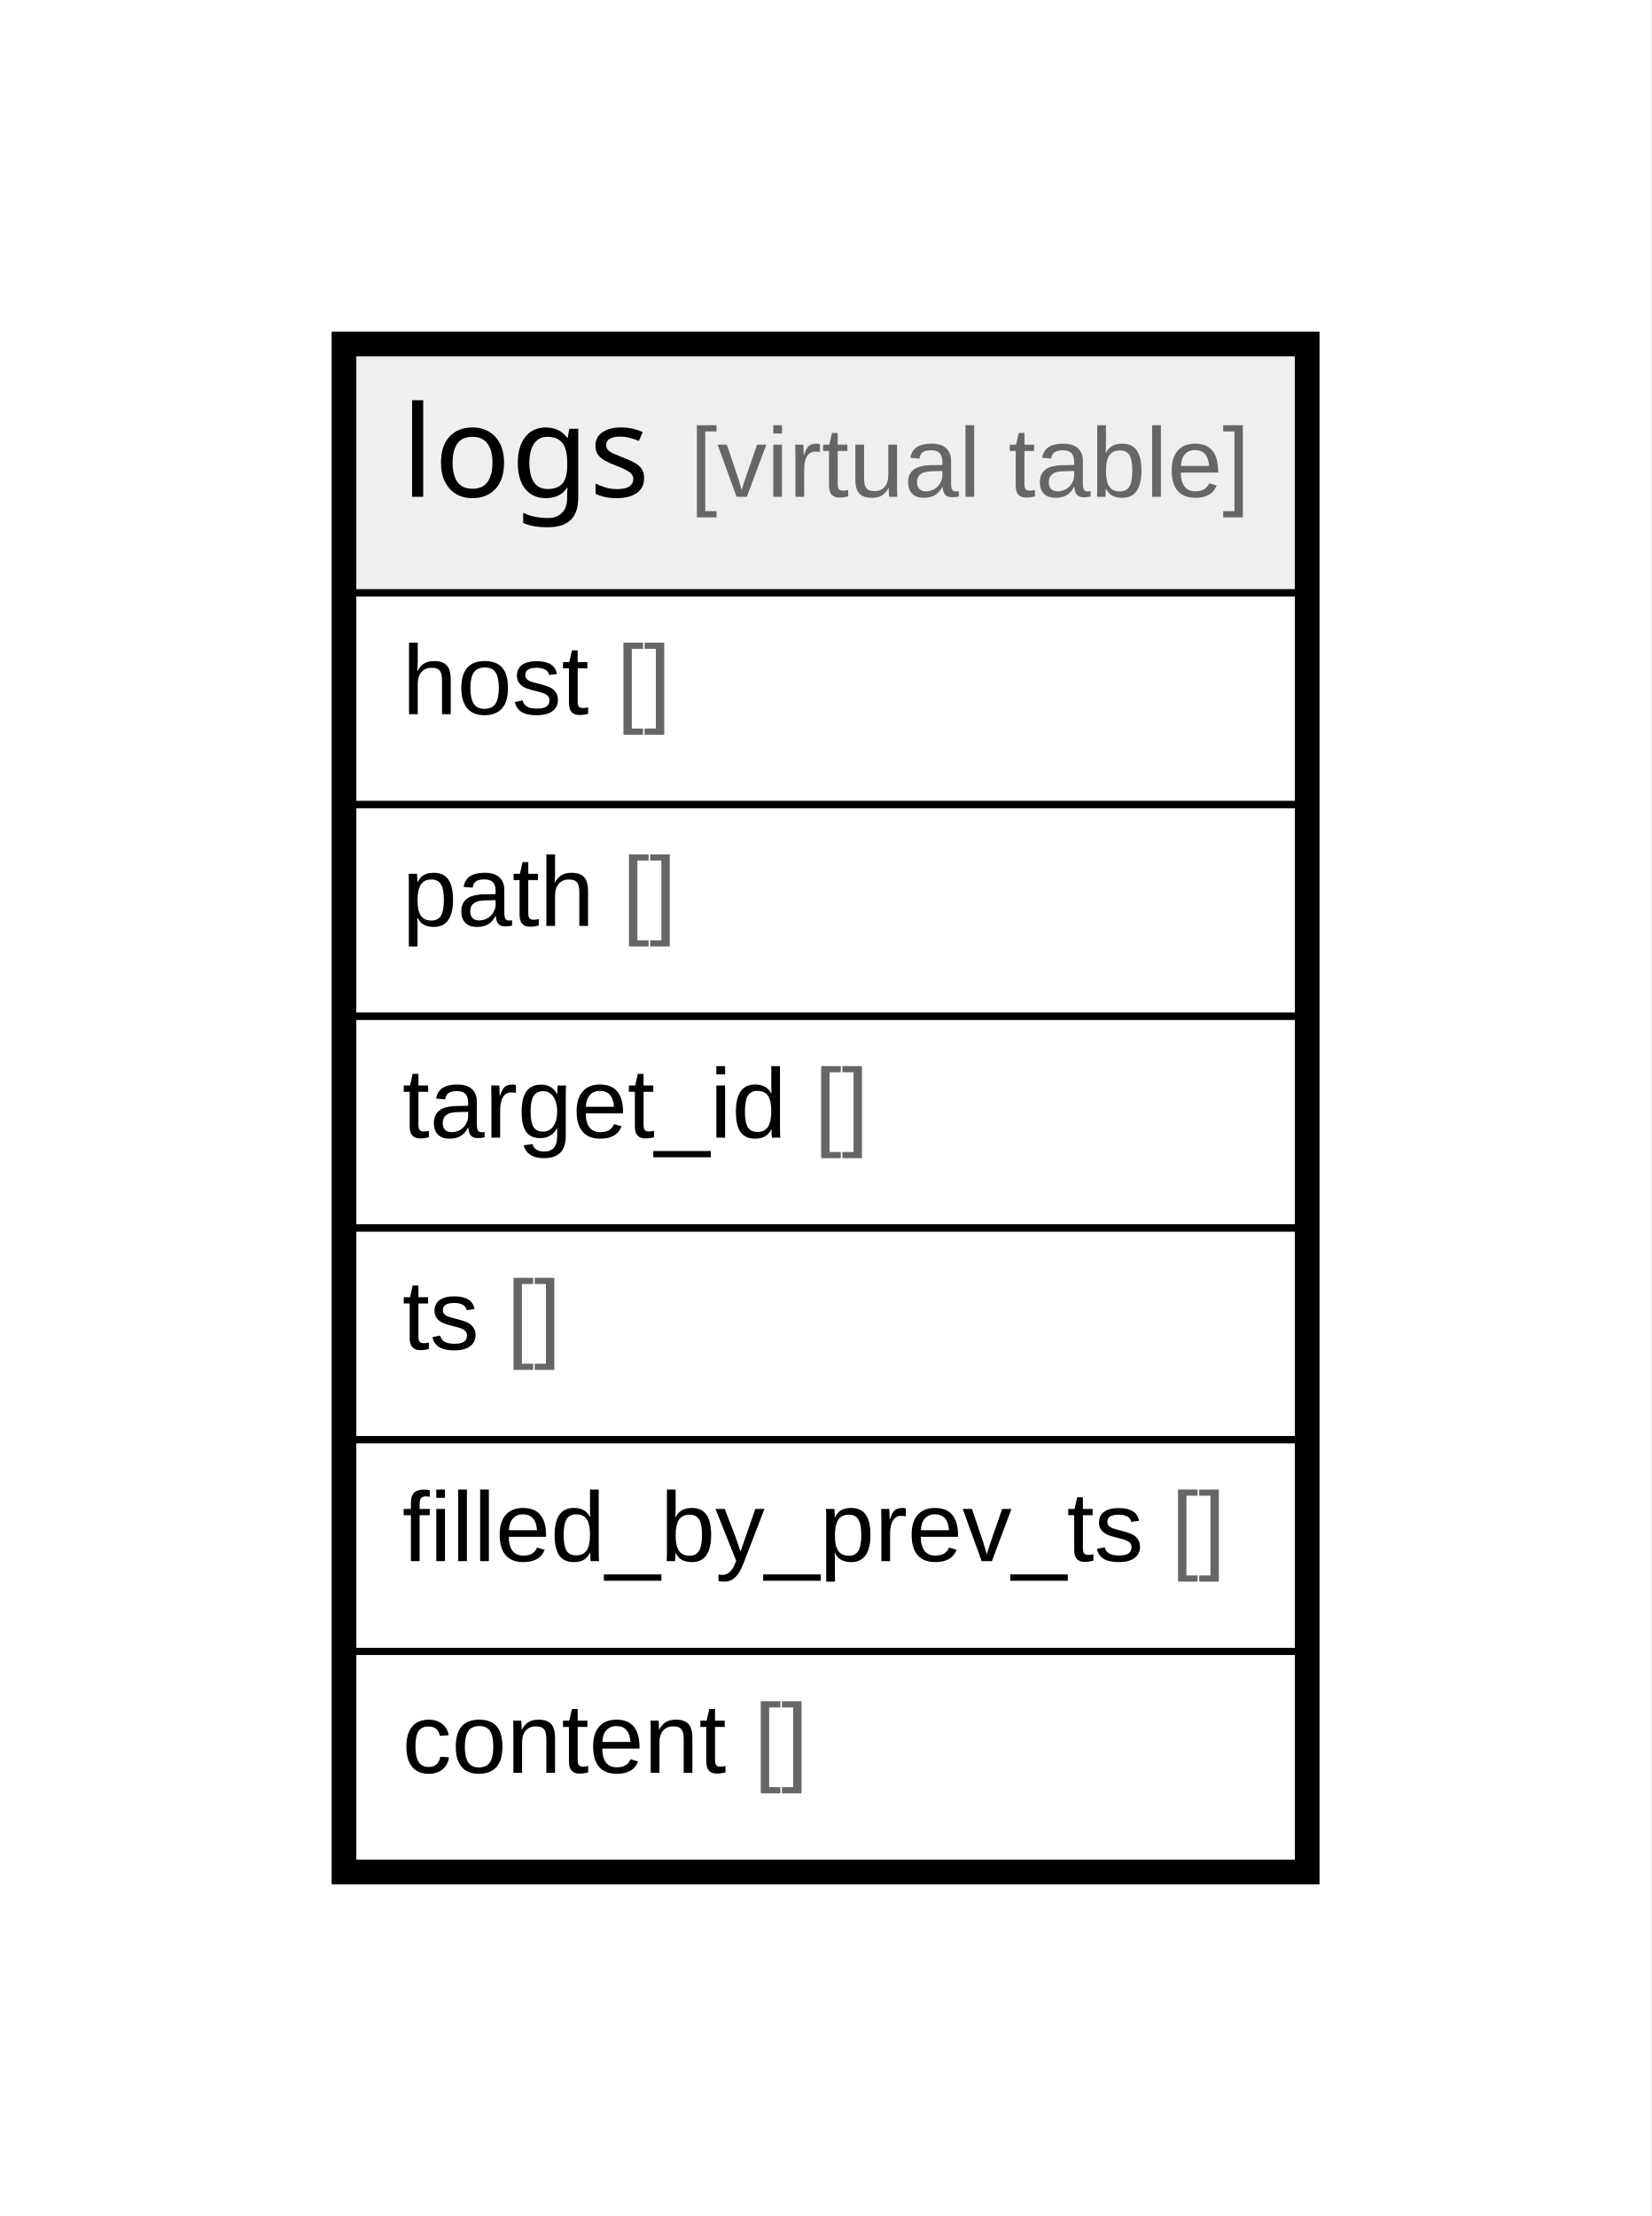
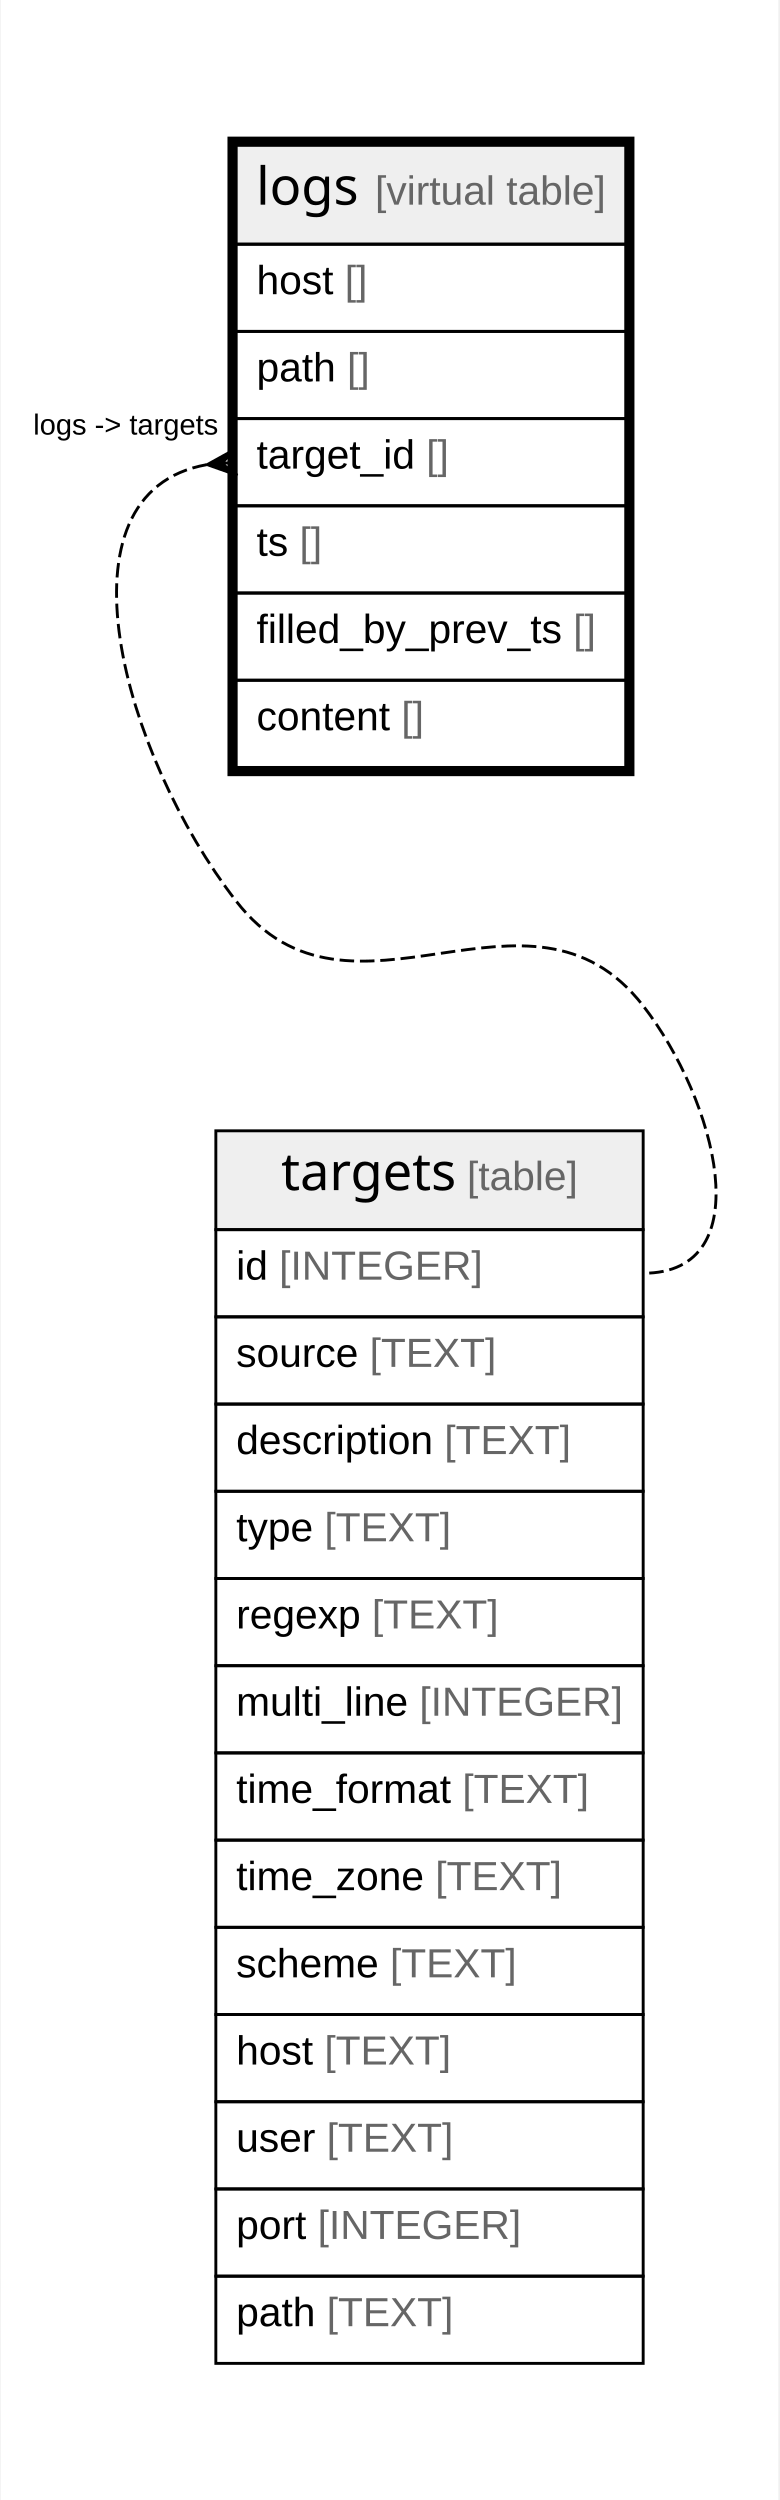
- <svg xmlns="http://www.w3.org/2000/svg" width="234pt" height="314pt" viewBox="0.00 0.00 234.00 314.00">
-   <g id="graph0" class="graph" transform="scale(1 1) rotate(0) translate(4 310)">
-     <polygon fill="#ffffff" stroke="transparent" points="-4,4 -4,-310 230,-310 230,4 -4,4" />
+ <svg xmlns="http://www.w3.org/2000/svg" width="268pt" height="860pt" viewBox="0.00 0.00 267.50 860.00">
+   <g id="graph0" class="graph" transform="scale(1 1) rotate(0) translate(4 856)">
+     <polygon fill="#ffffff" stroke="transparent" points="-4,4 -4,-856 263.5,-856 263.5,4 -4,4" />
    <g id="node1" class="node">
-       <polygon fill="#efefef" stroke="transparent" points="46,-226 46,-260 180,-260 180,-226 46,-226" />
-       <polygon fill="none" stroke="#000000" points="46,-226 46,-260 180,-260 180,-226 46,-226" />
-       <text text-anchor="start" x="52.868" y="-239.6" font-family="Arial Bold" font-size="18.00" fill="#000000">logs</text>
-       <text text-anchor="start" x="89.87" y="-239.6" font-family="Arial" font-size="14.00" fill="#000000"> </text>
-       <text text-anchor="start" x="93.76" y="-239.6" font-family="Arial" font-size="14.00" fill="#666666">[virtual table]</text>
-       <polygon fill="none" stroke="#000000" points="46,-196 46,-226 180,-226 180,-196 46,-196" />
-       <text text-anchor="start" x="53" y="-208.8" font-family="Arial" font-size="14.00" fill="#000000">host </text>
-       <text text-anchor="start" x="83.352" y="-208.8" font-family="Arial" font-size="14.00" fill="#666666">[]</text>
-       <polygon fill="none" stroke="#000000" points="46,-166 46,-196 180,-196 180,-166 46,-166" />
-       <text text-anchor="start" x="53" y="-178.8" font-family="Arial" font-size="14.00" fill="#000000">path </text>
-       <text text-anchor="start" x="84.138" y="-178.8" font-family="Arial" font-size="14.00" fill="#666666">[]</text>
-       <polygon fill="none" stroke="#000000" points="46,-136 46,-166 180,-166 180,-136 46,-136" />
-       <text text-anchor="start" x="53" y="-148.8" font-family="Arial" font-size="14.00" fill="#000000">target_id </text>
-       <text text-anchor="start" x="111.372" y="-148.8" font-family="Arial" font-size="14.00" fill="#666666">[]</text>
-       <polygon fill="none" stroke="#000000" points="46,-106 46,-136 180,-136 180,-106 46,-106" />
-       <text text-anchor="start" x="53" y="-118.8" font-family="Arial" font-size="14.00" fill="#000000">ts </text>
-       <text text-anchor="start" x="67.779" y="-118.8" font-family="Arial" font-size="14.00" fill="#666666">[]</text>
-       <polygon fill="none" stroke="#000000" points="46,-76 46,-106 180,-106 180,-76 46,-76" />
-       <text text-anchor="start" x="53" y="-88.8" font-family="Arial" font-size="14.00" fill="#000000">filled_by_prev_ts </text>
-       <text text-anchor="start" x="161.951" y="-88.8" font-family="Arial" font-size="14.00" fill="#666666">[]</text>
-       <polygon fill="none" stroke="#000000" points="46,-46 46,-76 180,-76 180,-46 46,-46" />
-       <text text-anchor="start" x="53" y="-58.8" font-family="Arial" font-size="14.00" fill="#000000">content </text>
-       <text text-anchor="start" x="102.814" y="-58.8" font-family="Arial" font-size="14.00" fill="#666666">[]</text>
-       <polygon fill="none" stroke="#000000" stroke-width="3" points="44.5,-44.5 44.5,-261.5 181.5,-261.5 181.5,-44.5 44.5,-44.5" />
+       <polygon fill="#efefef" stroke="transparent" points="77,-772 77,-806 211,-806 211,-772 77,-772" />
+       <polygon fill="none" stroke="#000000" points="77,-772 77,-806 211,-806 211,-772 77,-772" />
+       <text text-anchor="start" x="83.868" y="-785.6" font-family="Arial Bold" font-size="18.00" fill="#000000">logs</text>
+       <text text-anchor="start" x="120.87" y="-785.6" font-family="Arial" font-size="14.00" fill="#000000"> </text>
+       <text text-anchor="start" x="124.76" y="-785.6" font-family="Arial" font-size="14.00" fill="#666666">[virtual table]</text>
+       <polygon fill="none" stroke="#000000" points="77,-742 77,-772 211,-772 211,-742 77,-742" />
+       <text text-anchor="start" x="84" y="-754.8" font-family="Arial" font-size="14.00" fill="#000000">host </text>
+       <text text-anchor="start" x="114.352" y="-754.8" font-family="Arial" font-size="14.00" fill="#666666">[]</text>
+       <polygon fill="none" stroke="#000000" points="77,-712 77,-742 211,-742 211,-712 77,-712" />
+       <text text-anchor="start" x="84" y="-724.8" font-family="Arial" font-size="14.00" fill="#000000">path </text>
+       <text text-anchor="start" x="115.138" y="-724.8" font-family="Arial" font-size="14.00" fill="#666666">[]</text>
+       <polygon fill="none" stroke="#000000" points="77,-682 77,-712 211,-712 211,-682 77,-682" />
+       <text text-anchor="start" x="84" y="-694.8" font-family="Arial" font-size="14.00" fill="#000000">target_id </text>
+       <text text-anchor="start" x="142.372" y="-694.8" font-family="Arial" font-size="14.00" fill="#666666">[]</text>
+       <polygon fill="none" stroke="#000000" points="77,-652 77,-682 211,-682 211,-652 77,-652" />
+       <text text-anchor="start" x="84" y="-664.8" font-family="Arial" font-size="14.00" fill="#000000">ts </text>
+       <text text-anchor="start" x="98.779" y="-664.8" font-family="Arial" font-size="14.00" fill="#666666">[]</text>
+       <polygon fill="none" stroke="#000000" points="77,-622 77,-652 211,-652 211,-622 77,-622" />
+       <text text-anchor="start" x="84" y="-634.8" font-family="Arial" font-size="14.00" fill="#000000">filled_by_prev_ts </text>
+       <text text-anchor="start" x="192.951" y="-634.8" font-family="Arial" font-size="14.00" fill="#666666">[]</text>
+       <polygon fill="none" stroke="#000000" points="77,-592 77,-622 211,-622 211,-592 77,-592" />
+       <text text-anchor="start" x="84" y="-604.8" font-family="Arial" font-size="14.00" fill="#000000">content </text>
+       <text text-anchor="start" x="133.814" y="-604.8" font-family="Arial" font-size="14.00" fill="#666666">[]</text>
+       <polygon fill="none" stroke="#000000" stroke-width="3" points="75.5,-590.5 75.5,-807.5 212.5,-807.5 212.5,-590.5 75.5,-590.5" />
+     </g>
+     <g id="node2" class="node">
+       <polygon fill="#efefef" stroke="transparent" points="70,-433 70,-467 217,-467 217,-433 70,-433" />
+       <polygon fill="none" stroke="#000000" points="70,-433 70,-467 217,-467 217,-433 70,-433" />
+       <text text-anchor="start" x="92.476" y="-446.6" font-family="Arial Bold" font-size="18.00" fill="#000000">targets</text>
+       <text text-anchor="start" x="152.497" y="-446.6" font-family="Arial" font-size="14.00" fill="#000000"> </text>
+       <text text-anchor="start" x="156.386" y="-446.6" font-family="Arial" font-size="14.00" fill="#666666">[table]</text>
+       <polygon fill="none" stroke="#000000" points="70,-403 70,-433 217,-433 217,-403 70,-403" />
+       <text text-anchor="start" x="77" y="-415.8" font-family="Arial" font-size="14.00" fill="#000000">id </text>
+       <text text-anchor="start" x="91.786" y="-415.8" font-family="Arial" font-size="14.00" fill="#666666">[INTEGER]</text>
+       <polygon fill="none" stroke="#000000" points="70,-373 70,-403 217,-403 217,-373 70,-373" />
+       <text text-anchor="start" x="77" y="-385.8" font-family="Arial" font-size="14.00" fill="#000000">source </text>
+       <text text-anchor="start" x="122.91" y="-385.8" font-family="Arial" font-size="14.00" fill="#666666">[TEXT]</text>
+       <polygon fill="none" stroke="#000000" points="70,-343 70,-373 217,-373 217,-343 70,-343" />
+       <text text-anchor="start" x="77" y="-355.8" font-family="Arial" font-size="14.00" fill="#000000">description </text>
+       <text text-anchor="start" x="148.593" y="-355.8" font-family="Arial" font-size="14.00" fill="#666666">[TEXT]</text>
+       <polygon fill="none" stroke="#000000" points="70,-313 70,-343 217,-343 217,-313 70,-313" />
+       <text text-anchor="start" x="77" y="-325.8" font-family="Arial" font-size="14.00" fill="#000000">type </text>
+       <text text-anchor="start" x="107.352" y="-325.8" font-family="Arial" font-size="14.00" fill="#666666">[TEXT]</text>
+       <polygon fill="none" stroke="#000000" points="70,-283 70,-313 217,-313 217,-283 70,-283" />
+       <text text-anchor="start" x="77" y="-295.8" font-family="Arial" font-size="14.00" fill="#000000">regexp </text>
+       <text text-anchor="start" x="123.696" y="-295.8" font-family="Arial" font-size="14.00" fill="#666666">[TEXT]</text>
+       <polygon fill="none" stroke="#000000" points="70,-253 70,-283 217,-283 217,-253 70,-253" />
+       <text text-anchor="start" x="76.983" y="-265.8" font-family="Arial" font-size="14.00" fill="#000000">multi_line </text>
+       <text text-anchor="start" x="140.01" y="-265.8" font-family="Arial" font-size="14.00" fill="#666666">[INTEGER]</text>
+       <polygon fill="none" stroke="#000000" points="70,-223 70,-253 217,-253 217,-223 70,-223" />
+       <text text-anchor="start" x="77" y="-235.8" font-family="Arial" font-size="14.00" fill="#000000">time_format </text>
+       <text text-anchor="start" x="154.8" y="-235.8" font-family="Arial" font-size="14.00" fill="#666666">[TEXT]</text>
+       <polygon fill="none" stroke="#000000" points="70,-193 70,-223 217,-223 217,-193 70,-193" />
+       <text text-anchor="start" x="77" y="-205.8" font-family="Arial" font-size="14.00" fill="#000000">time_zone </text>
+       <text text-anchor="start" x="145.482" y="-205.8" font-family="Arial" font-size="14.00" fill="#666666">[TEXT]</text>
+       <polygon fill="none" stroke="#000000" points="70,-163 70,-193 217,-193 217,-163 70,-163" />
+       <text text-anchor="start" x="77" y="-175.8" font-family="Arial" font-size="14.00" fill="#000000">scheme </text>
+       <text text-anchor="start" x="129.91" y="-175.8" font-family="Arial" font-size="14.00" fill="#666666">[TEXT]</text>
+       <polygon fill="none" stroke="#000000" points="70,-133 70,-163 217,-163 217,-133 70,-133" />
+       <text text-anchor="start" x="77" y="-145.8" font-family="Arial" font-size="14.00" fill="#000000">host </text>
+       <text text-anchor="start" x="107.352" y="-145.8" font-family="Arial" font-size="14.00" fill="#666666">[TEXT]</text>
+       <polygon fill="none" stroke="#000000" points="70,-103 70,-133 217,-133 217,-103 70,-103" />
+       <text text-anchor="start" x="77" y="-115.8" font-family="Arial" font-size="14.00" fill="#000000">user </text>
+       <text text-anchor="start" x="108.124" y="-115.8" font-family="Arial" font-size="14.00" fill="#666666">[TEXT]</text>
+       <polygon fill="none" stroke="#000000" points="70,-73 70,-103 217,-103 217,-73 70,-73" />
+       <text text-anchor="start" x="77" y="-85.8" font-family="Arial" font-size="14.00" fill="#000000">port </text>
+       <text text-anchor="start" x="105.014" y="-85.8" font-family="Arial" font-size="14.00" fill="#666666">[INTEGER]</text>
+       <polygon fill="none" stroke="#000000" points="70,-43 70,-73 217,-73 217,-43 70,-43" />
+       <text text-anchor="start" x="77" y="-55.8" font-family="Arial" font-size="14.00" fill="#000000">path </text>
+       <text text-anchor="start" x="108.138" y="-55.8" font-family="Arial" font-size="14.00" fill="#666666">[TEXT]</text>
+     </g>
+     <g id="edge1" class="edge">
+       <path fill="none" stroke="#000000" stroke-dasharray="5,2" d="M66.812,-696.144C12.777,-686.419 38.126,-596.135 77,-546 116.368,-495.228 177.632,-560.772 217,-510 242.055,-477.687 257.889,-418 217,-418" />
+       <polygon fill="#000000" stroke="#000000" points="67.035,-696.163 76.623,-701.484 72.017,-696.582 77,-697 77,-697 77,-697 72.017,-696.582 77.377,-692.516 67.035,-696.163 67.035,-696.163" />
+       <text text-anchor="start" x="7.179" y="-706.5" font-family="Arial" font-size="10.00" fill="#000000">logs -&gt; targets</text>
    </g>
  </g>
</svg>
